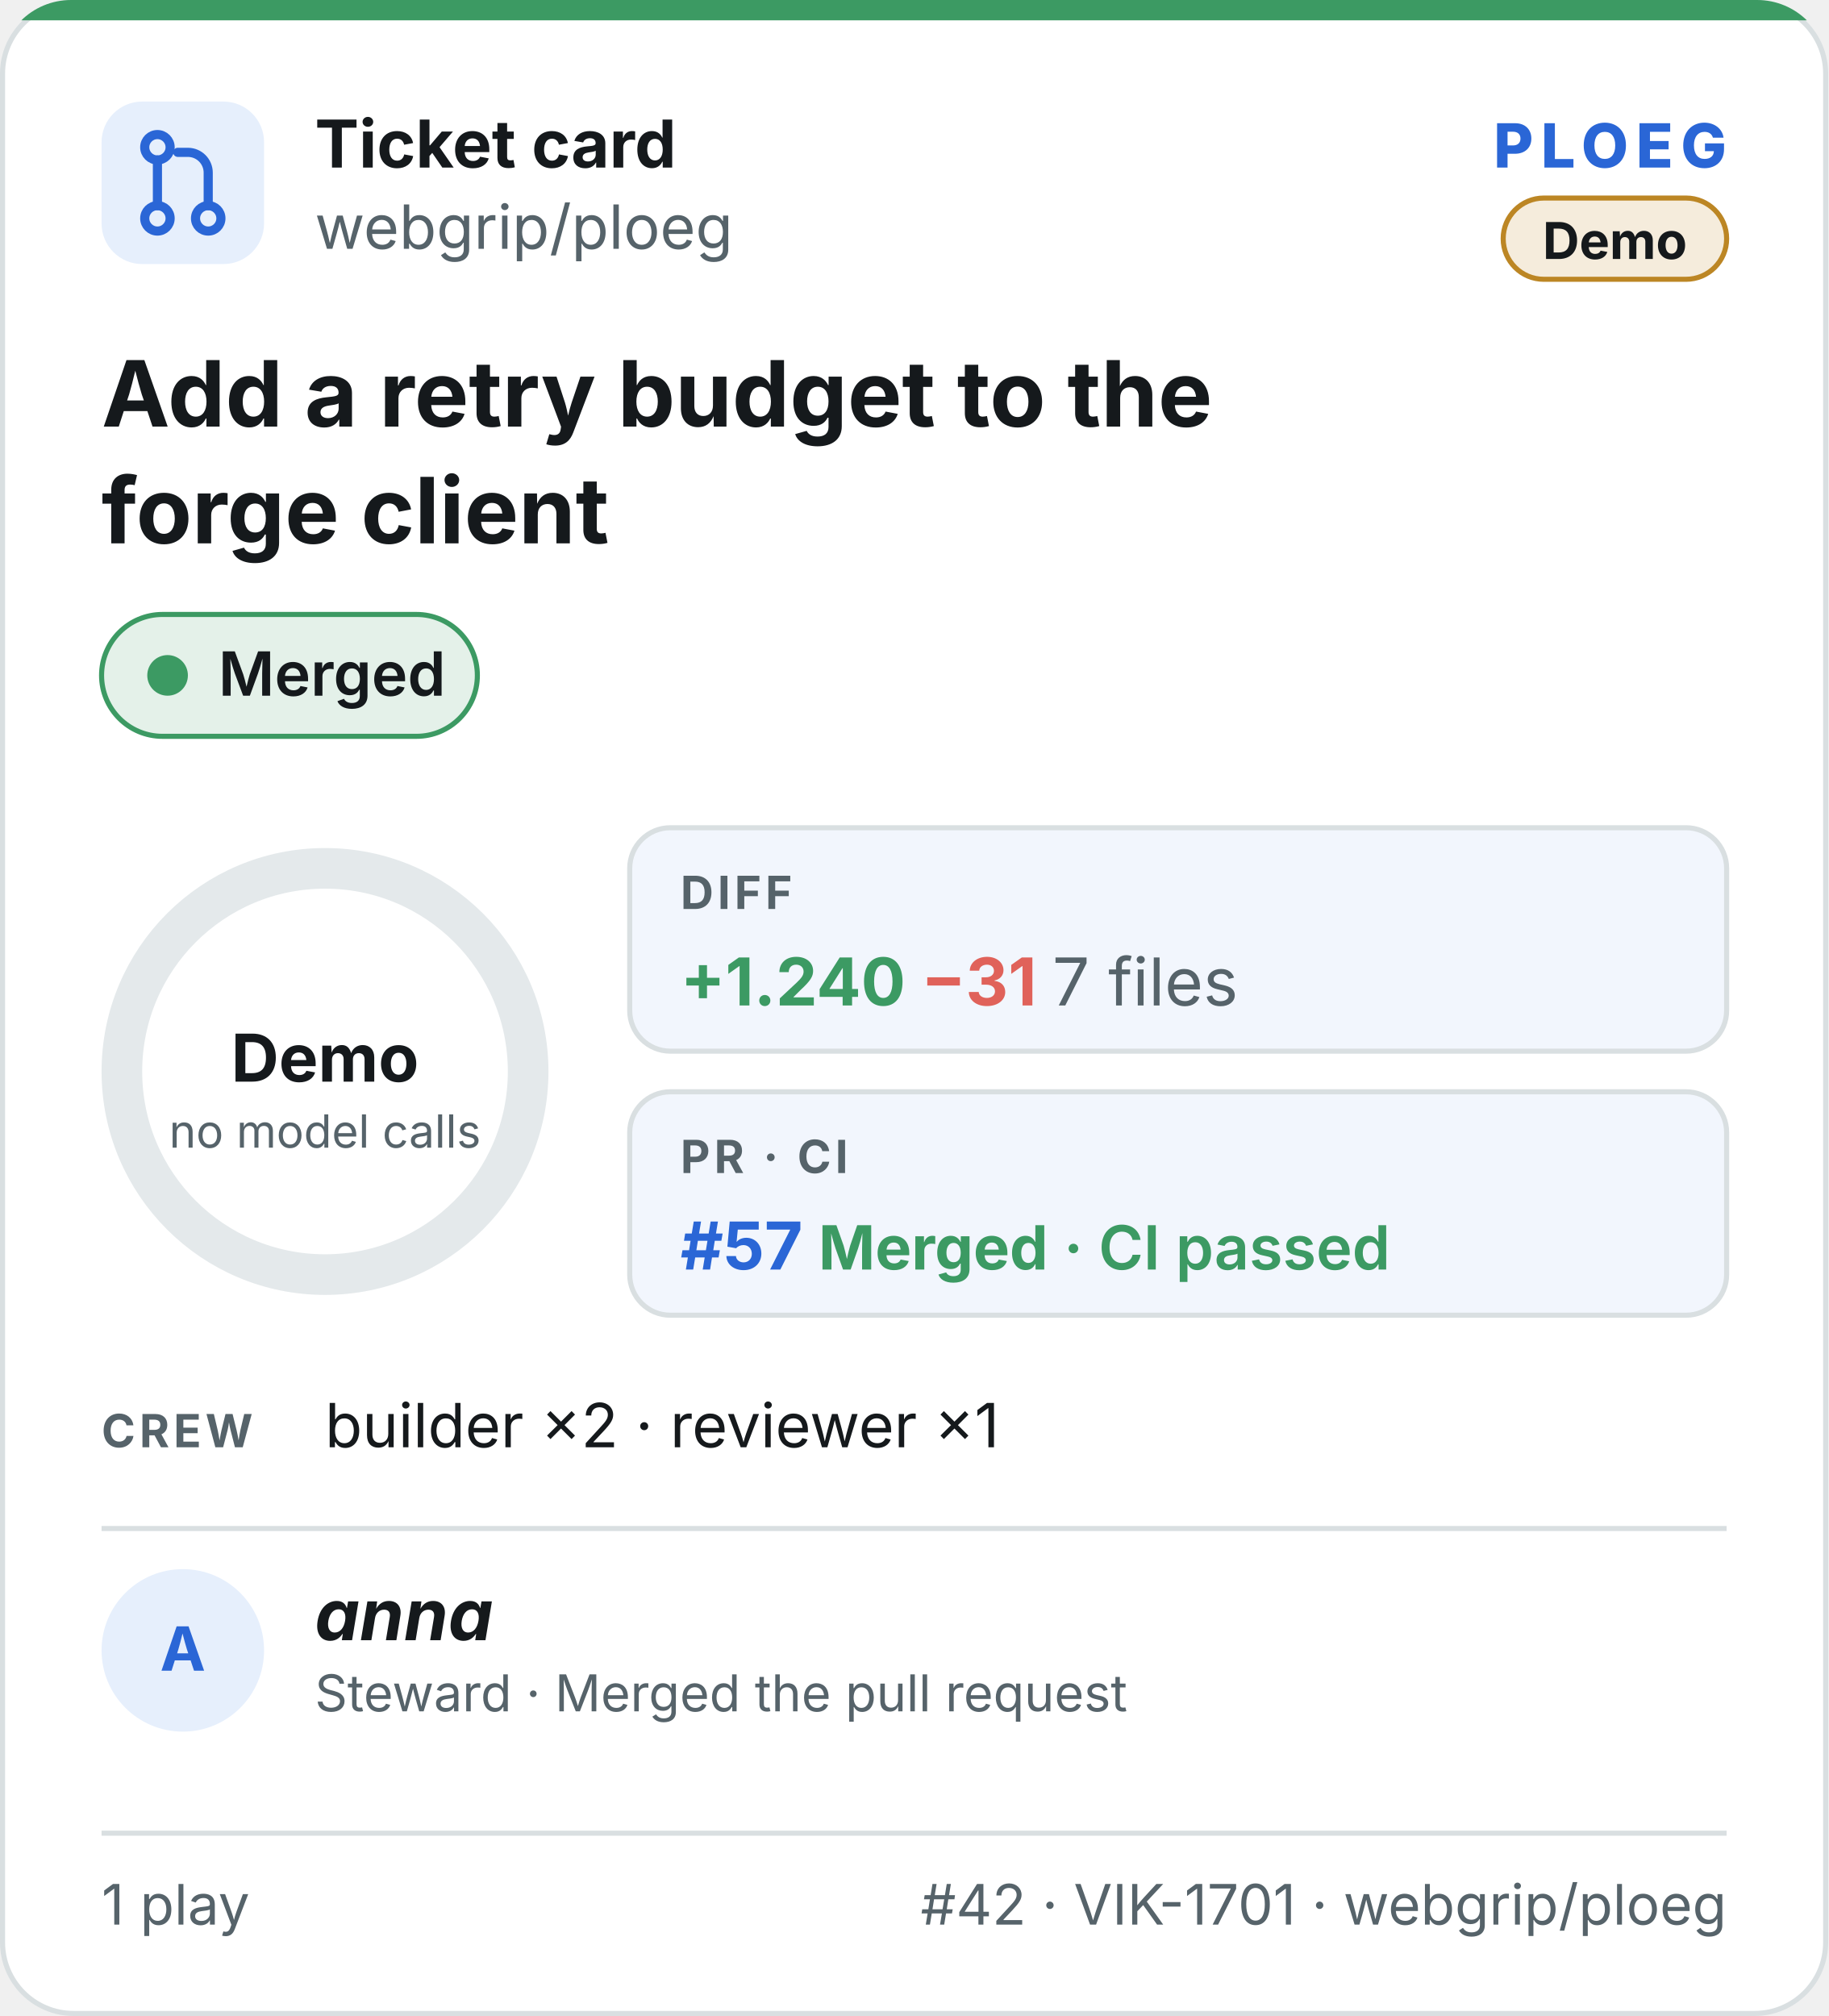
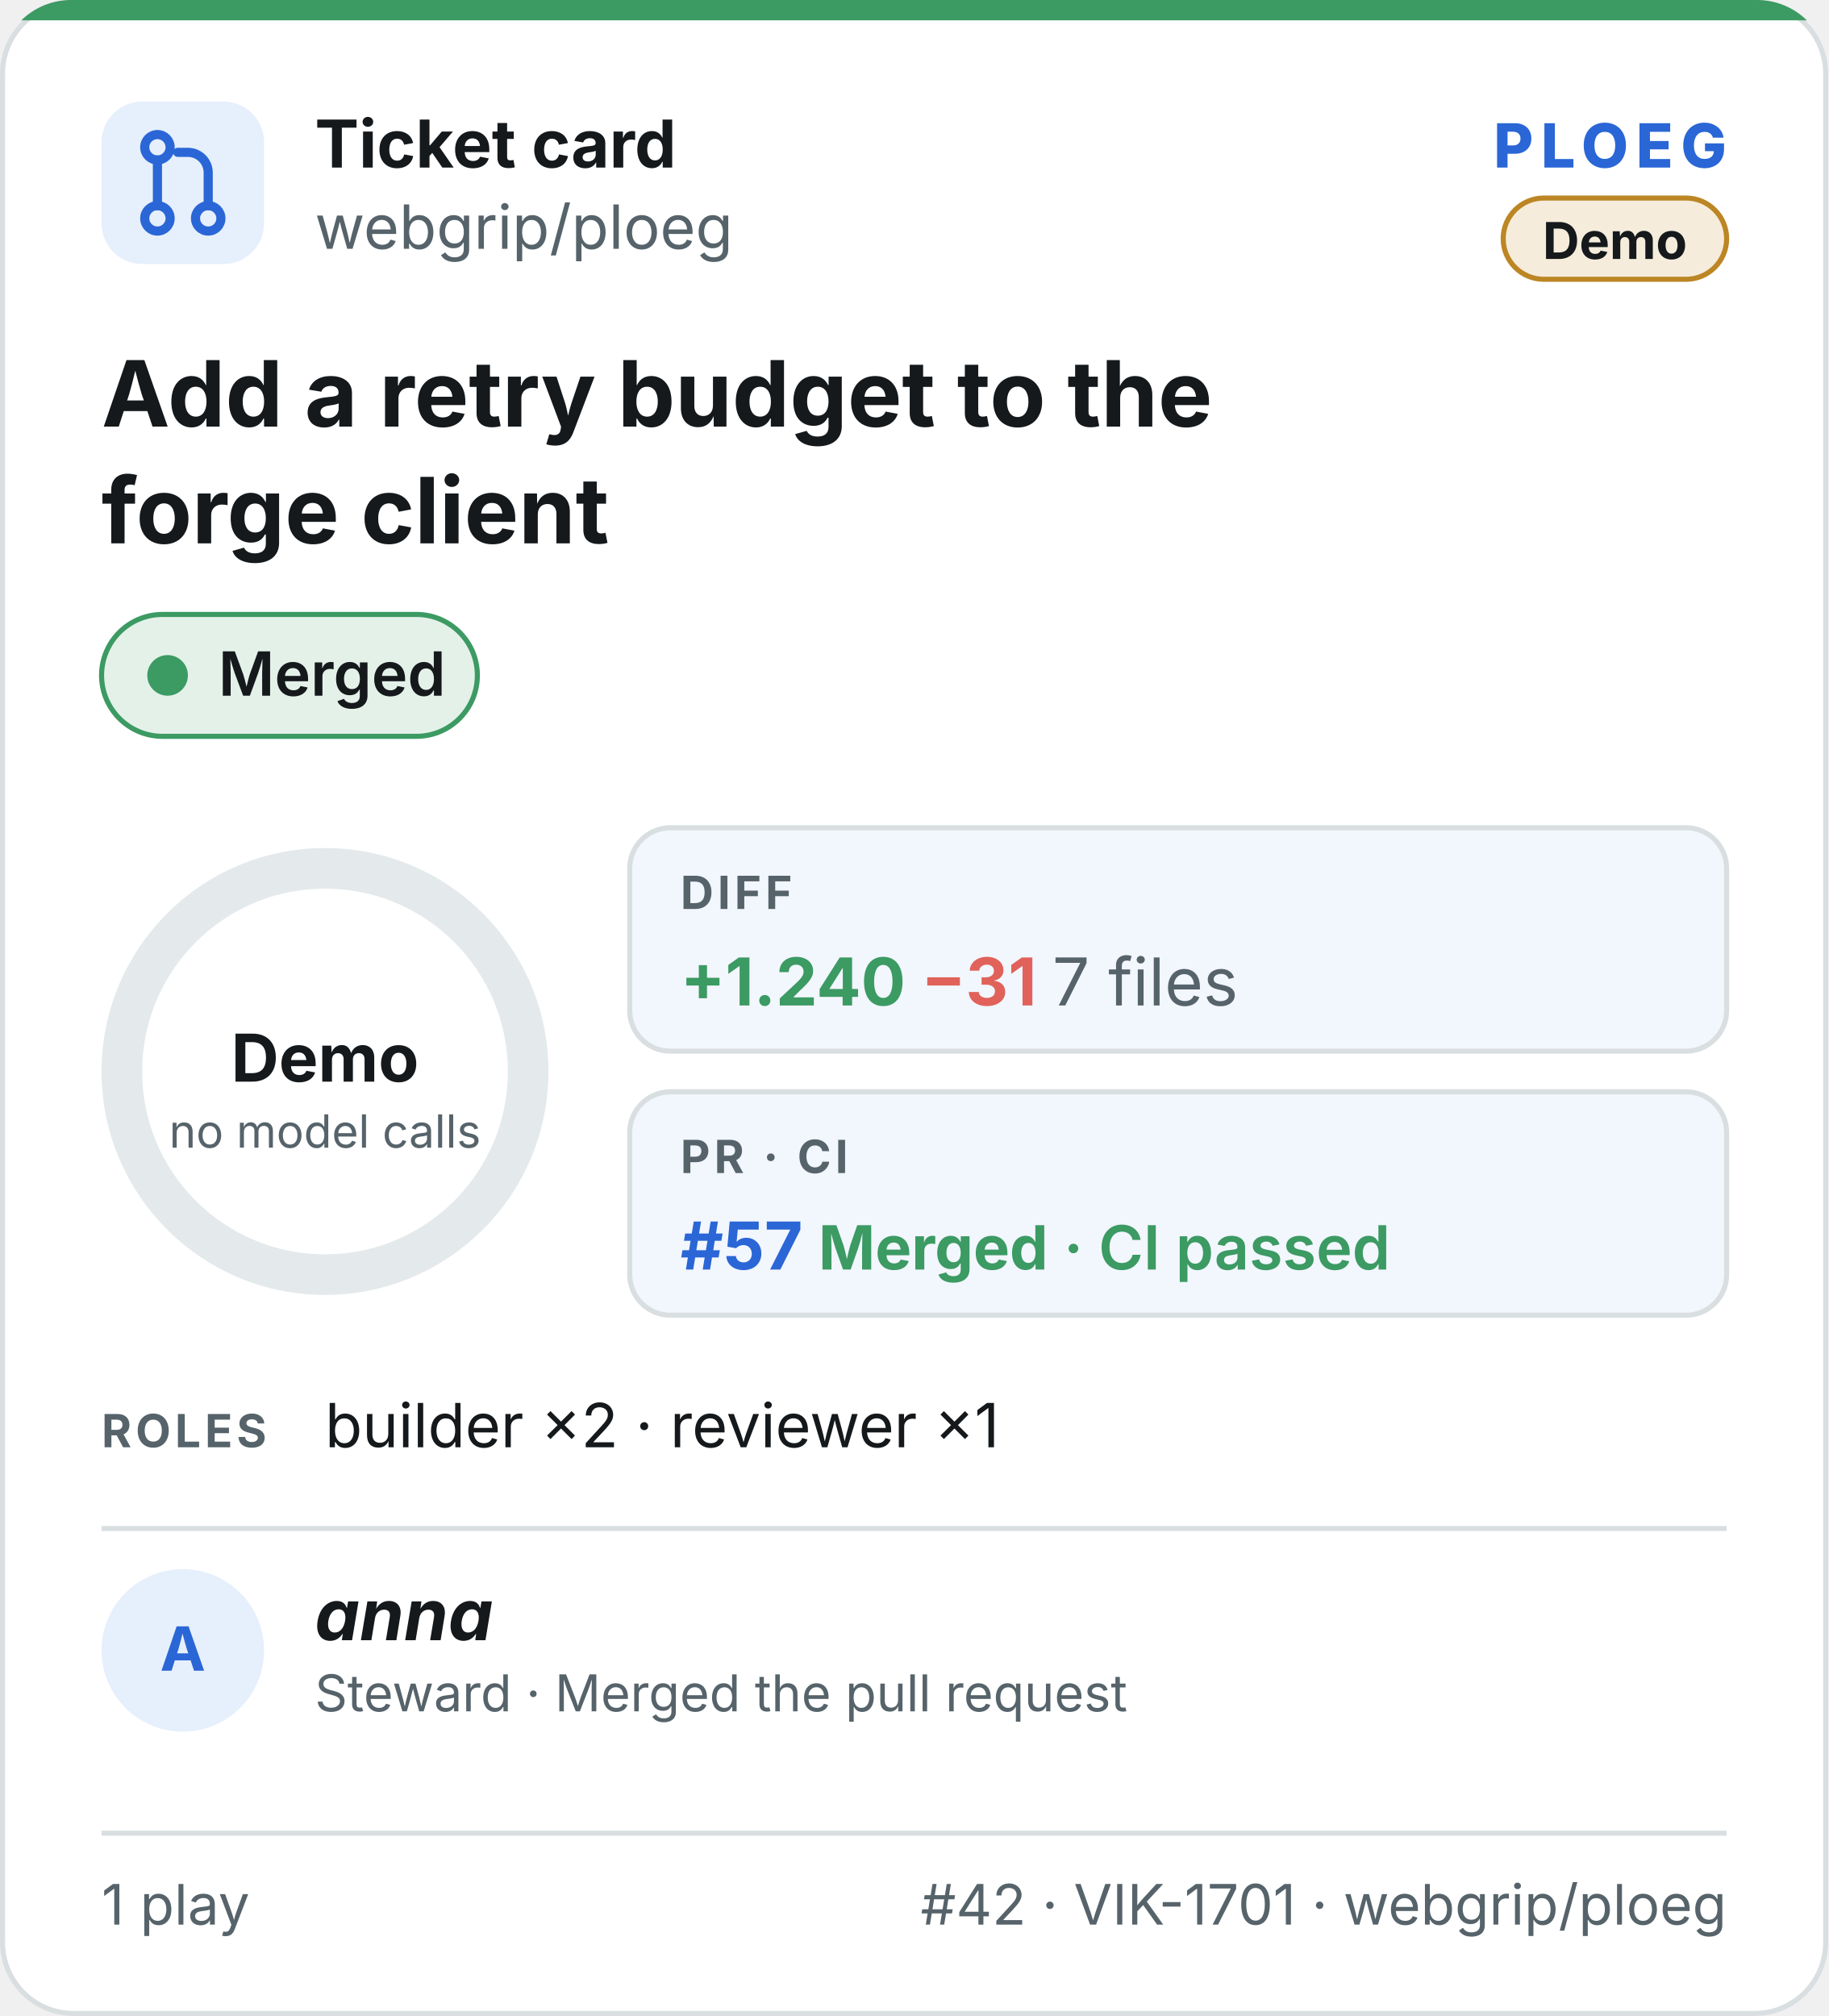
<svg xmlns="http://www.w3.org/2000/svg" width="360" height="397" viewBox="0 0 360 397" role="img" aria-labelledby="card-title card-desc">
  <defs>
    <clipPath id="card-clip">
      <rect x="0" y="0" width="360" height="397" rx="14" />
    </clipPath>
    <linearGradient id="card-sheen" x1="0" y1="0" x2="1" y2="1">
      <stop offset="0" stop-color="#FFFFFF" stop-opacity="0" />
      <stop offset="0.5" stop-color="#D9DFE1" stop-opacity="0.16" />
      <stop offset="1" stop-color="#FFFFFF" stop-opacity="0" />
    </linearGradient>
  </defs>
  <g font-family="Inter, -apple-system, 'Segoe UI', Roboto, Helvetica, Arial, sans-serif">
    <rect x="0.5" y="0.5" width="359" height="396" rx="14" fill="#FFFFFF" stroke="#D9DFE1" />
    <g clip-path="url(#card-clip)">
      <rect x="0" y="0" width="360" height="4" fill="#3C9A63" />
    </g>
    <rect x="20" y="20" width="32" height="32" rx="8" fill="#E6EFFC" />
    <g fill="none" stroke="#2A66D6" stroke-width="1.8" stroke-linecap="round">
      <circle cx="31" cy="29" r="2.5" />
      <circle cx="31" cy="43" r="2.5" />
      <circle cx="41" cy="43" r="2.5" />
      <path d="M31 31.5 V40.5 M41 40.5 V34 a4 4 0 0 0 -4 -4 H35" />
    </g>
    <text x="62" y="33" font-size="13" font-weight="700" fill="#15191C">Ticket card</text>
    <text x="62" y="49" font-size="12" fill="#56636A">webgrip/ploeg</text>
    <text x="340" y="33" font-size="12" font-weight="800" letter-spacing="1.5" text-anchor="end" fill="#2A66D6">PLOEG</text>
    <rect x="296" y="39" width="44" height="16" rx="8" fill="#BC8624" fill-opacity="0.16" stroke="#BC8624" />
    <text x="318" y="51" font-size="10" font-weight="700" text-anchor="middle" fill="#15191C">Demo</text>
    <text x="20" y="84" font-size="18" font-weight="700" fill="#15191C">Add a retry budget to the</text>
    <text x="20" y="107" font-size="18" font-weight="700" fill="#15191C">forge client</text>
    <rect x="20" y="121" width="74" height="24" rx="12" fill="#3C9A63" fill-opacity="0.14" stroke="#3C9A63" />
    <circle cx="33" cy="133" r="4" fill="#3C9A63" />
    <text x="43" y="137" font-size="12" font-weight="600" fill="#15191C">Merged</text>
    <circle cx="64" cy="211" r="40" fill="none" stroke="#E4E9EB" stroke-width="8" />
    <text x="64" y="213" font-size="13" font-weight="700" text-anchor="middle" fill="#15191C">Demo</text>
    <text x="64" y="226" font-size="9" text-anchor="middle" fill="#56636A">no model calls</text>
    <rect x="124" y="163" width="216" height="44" rx="8" fill="#E6EFFC" fill-opacity="0.5" stroke="#D9DFE1" />
    <text x="134" y="179" font-size="9" font-weight="700" letter-spacing="0.8" fill="#56636A">DIFF</text>
    <text x="134" y="198" font-size="13" font-weight="700">
      <tspan fill="#3C9A63">+1.240</tspan>
      <tspan fill="#E0625A">−31</tspan>
      <tspan font-weight="400" fill="#56636A">7 files</tspan>
    </text>
    <rect x="124" y="215" width="216" height="44" rx="8" fill="#E6EFFC" fill-opacity="0.5" stroke="#D9DFE1" />
    <text x="134" y="231" font-size="9" font-weight="700" letter-spacing="0.8" fill="#56636A">PR · CI</text>
    <text x="134" y="250" font-size="13" font-weight="700" fill="#2A66D6">#57 <tspan font-size="12" fill="#3C9A63">Merged</tspan>
      <tspan font-size="12" font-weight="600" fill="#3C9A63">· CI passed</tspan>
    </text>
-     <text x="20" y="285" font-size="9" font-weight="700" letter-spacing="0.8" fill="#56636A">CREW</text>
+     <text x="20" y="285" font-size="9" font-weight="700" letter-spacing="0.8" fill="#56636A">ROLES</text>
    <text x="64" y="285" font-size="12" fill="#15191C">builder ×2 · reviewer ×1</text>
    <line x1="20" y1="301" x2="340" y2="301" stroke="#D9DFE1" />
    <circle cx="36" cy="325" r="16" fill="#E6EFFC" />
    <text x="36" y="329" font-size="12" font-weight="700" text-anchor="middle" fill="#2A66D6">A</text>
    <text x="62" y="323" font-size="14" font-weight="700" font-style="italic" fill="#15191C">anna</text>
    <text x="62" y="337" font-size="10" fill="#56636A">Steward · Merged the pull request</text>
    <line x1="20" y1="361" x2="340" y2="361" stroke="#D9DFE1" />
    <text x="20" y="379" font-size="11" fill="#56636A">1 play</text>
    <text x="340" y="379" font-size="11" text-anchor="end" fill="#56636A">#42 · VIK-1701 · webgrip/ploeg</text>
  </g>
</svg>
